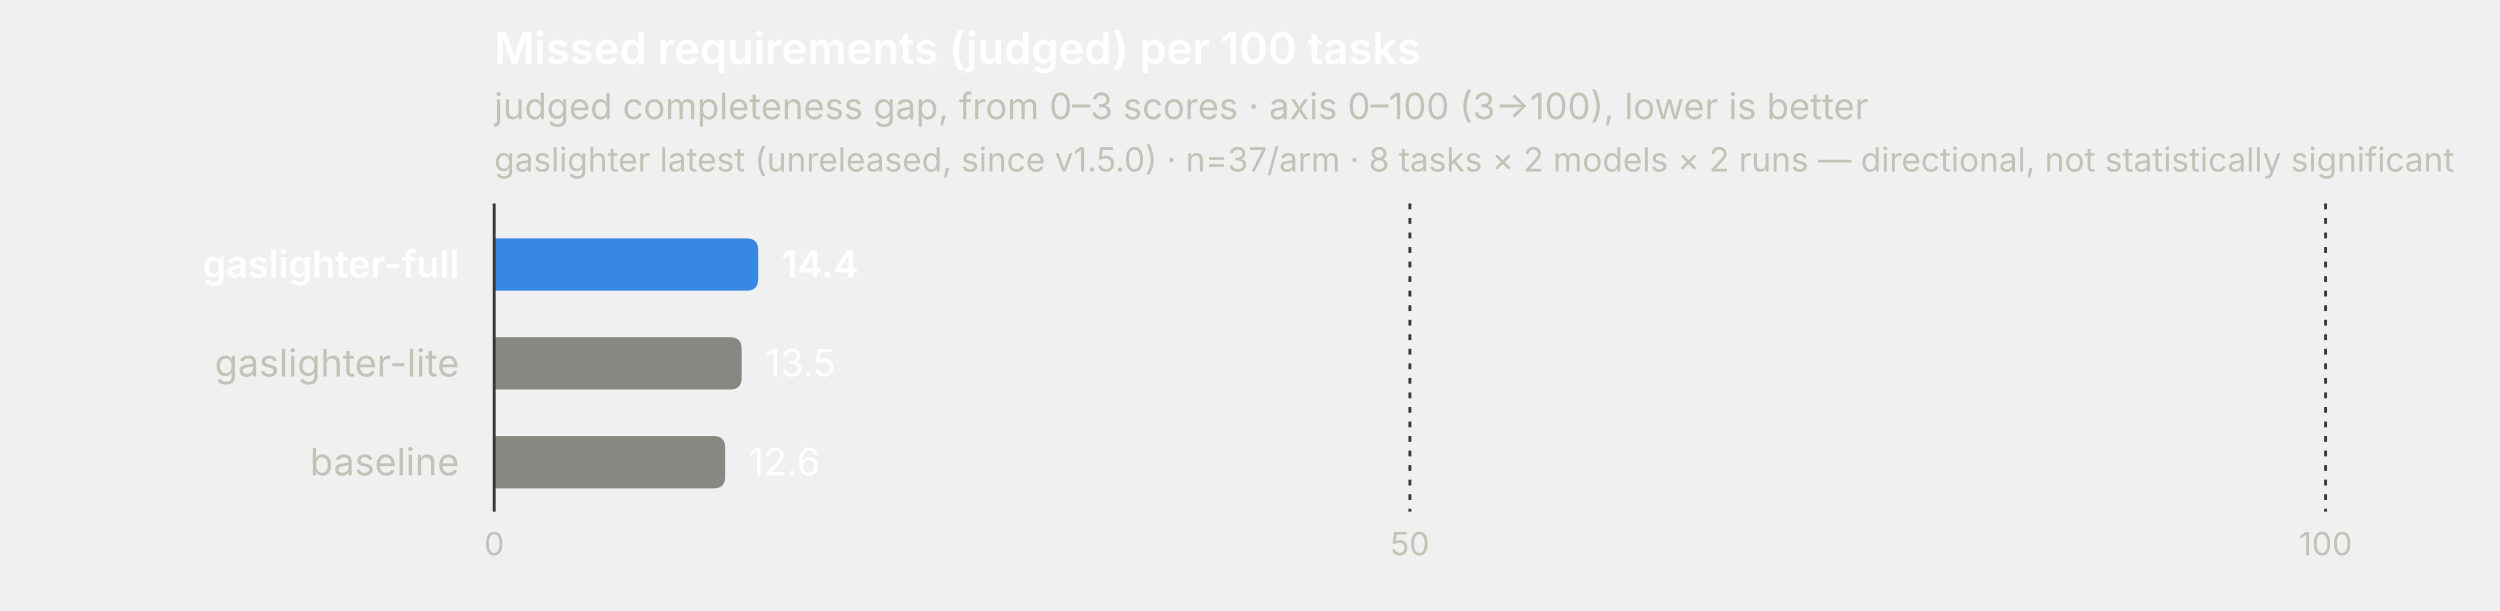
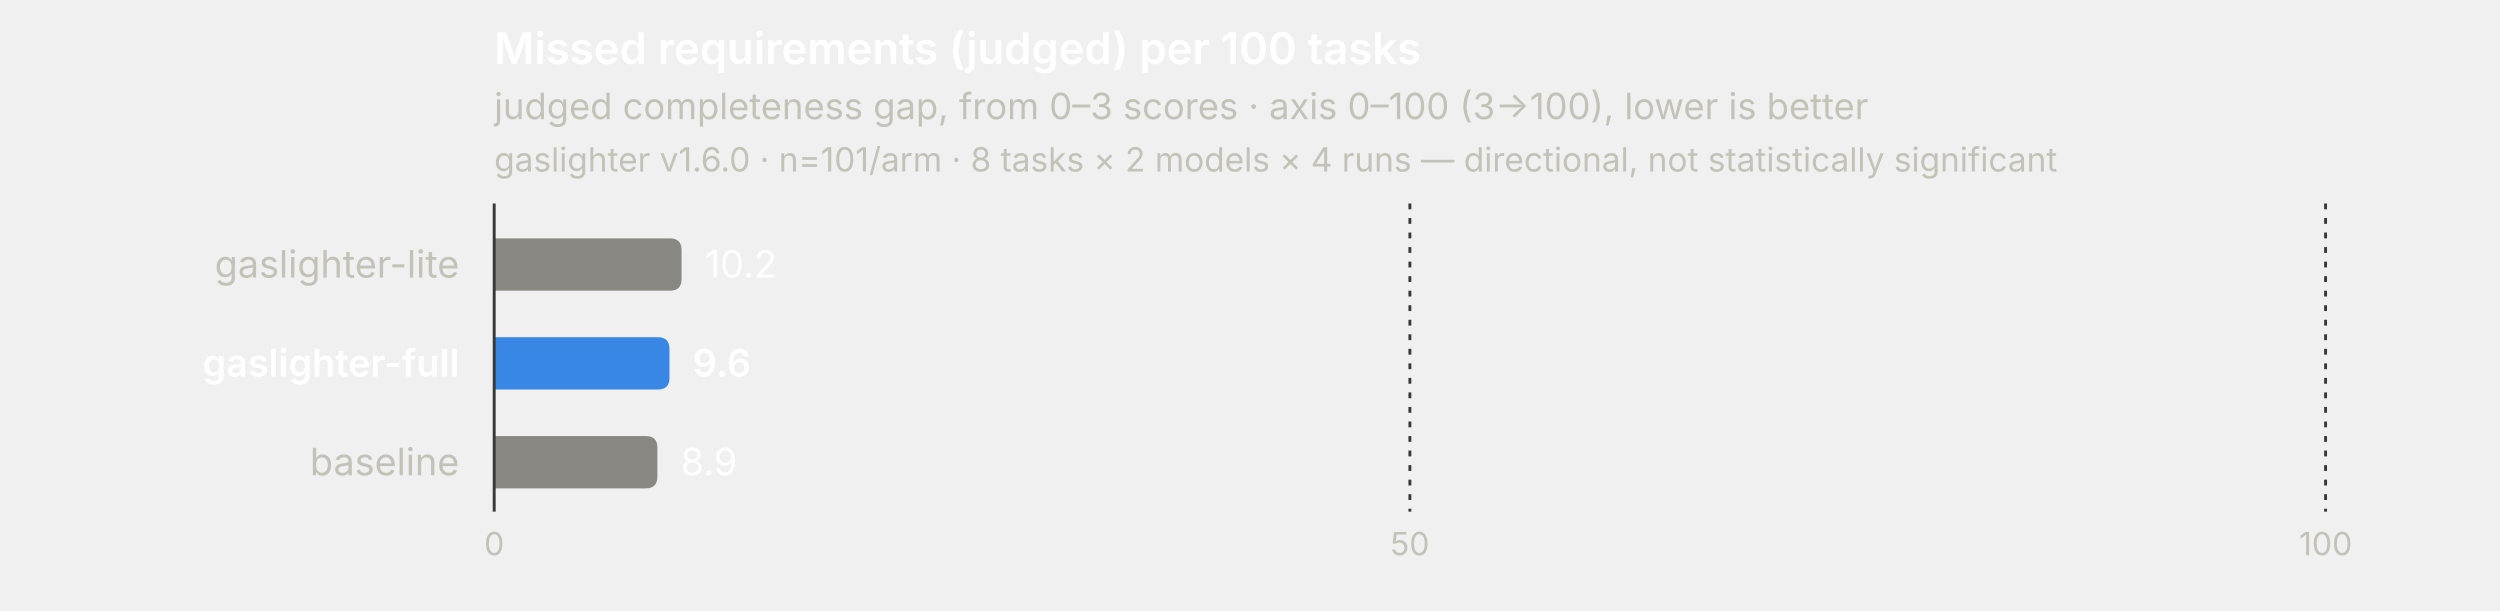
- <svg xmlns="http://www.w3.org/2000/svg" width="860" height="210" viewBox="0 0 860 210" role="img" aria-label="Missed requirements (judged) per 100 tasks by arm; baseline lowest at 12.6, gaslighter-full highest at 14.4.">
+ <svg xmlns="http://www.w3.org/2000/svg" width="860" height="210" viewBox="0 0 860 210" role="img" aria-label="Missed requirements (judged) per 100 tasks by arm; baseline lowest at 8.9, gaslighter-lite highest at 10.2.">
  <text x="170" y="22" font-family="system-ui, -apple-system, &quot;Segoe UI&quot;, sans-serif" font-size="15" font-weight="600" fill="#ffffff">Missed requirements (judged) per 100 tasks</text>
  <text x="170" y="41" font-family="system-ui, -apple-system, &quot;Segoe UI&quot;, sans-serif" font-size="12.5" fill="#c3c2b7">judged completeness gap, from 0–3 scores · axis 0–100 (3→100), lower is better</text>
-   <text x="170" y="59" font-family="system-ui, -apple-system, &quot;Segoe UI&quot;, sans-serif" font-size="11.5" fill="#c3c2b7">gaslighter latest (unreleased, since v1.5.0) · n=37/arm · 8 tasks × 2 models × 2 runs — directional, not statistically significant</text>
-   <text x="158" y="95.5" text-anchor="end" font-family="system-ui, -apple-system, &quot;Segoe UI&quot;, sans-serif" font-size="13" font-weight="600" fill="#ffffff">gaslighter-full</text>
-   <path d="M170,82.0 H256.811 Q260.811,82.0 260.811,86.0 V96.0 Q260.811,100.0 256.811,100.0 H170 Z" fill="#3987e5" />
-   <text x="268.811" y="95.5" font-family="system-ui, -apple-system, &quot;Segoe UI&quot;, sans-serif" font-size="13" font-weight="600" fill="#ffffff">14.4</text>
-   <text x="158" y="129.5" text-anchor="end" font-family="system-ui, -apple-system, &quot;Segoe UI&quot;, sans-serif" font-size="13" fill="#c3c2b7">gaslighter-lite</text>
-   <path d="M170,116.0 H251.135 Q255.135,116.0 255.135,120.0 V130.0 Q255.135,134.0 251.135,134.0 H170 Z" fill="#898781" />
-   <text x="263.135" y="129.5" font-family="system-ui, -apple-system, &quot;Segoe UI&quot;, sans-serif" font-size="13" fill="#ffffff">13.5</text>
+   <text x="170" y="59" font-family="system-ui, -apple-system, &quot;Segoe UI&quot;, sans-serif" font-size="11.5" fill="#c3c2b7">gaslighter v1.6.0 · n=101/arm · 8 tasks × 2 models × 4 runs — directional, not statistically significant</text>
+   <text x="158" y="95.5" text-anchor="end" font-family="system-ui, -apple-system, &quot;Segoe UI&quot;, sans-serif" font-size="13" fill="#c3c2b7">gaslighter-lite</text>
+   <path d="M170,82.0 H230.455 Q234.455,82.0 234.455,86.0 V96.0 Q234.455,100.0 230.455,100.0 H170 Z" fill="#898781" />
+   <text x="242.455" y="95.5" font-family="system-ui, -apple-system, &quot;Segoe UI&quot;, sans-serif" font-size="13" fill="#ffffff">10.2</text>
+   <text x="158" y="129.5" text-anchor="end" font-family="system-ui, -apple-system, &quot;Segoe UI&quot;, sans-serif" font-size="13" font-weight="600" fill="#ffffff">gaslighter-full</text>
+   <path d="M170,116.0 H226.297 Q230.297,116.0 230.297,120.0 V130.0 Q230.297,134.0 226.297,134.0 H170 Z" fill="#3987e5" />
+   <text x="238.297" y="129.5" font-family="system-ui, -apple-system, &quot;Segoe UI&quot;, sans-serif" font-size="13" font-weight="600" fill="#ffffff">9.6</text>
  <text x="158" y="163.5" text-anchor="end" font-family="system-ui, -apple-system, &quot;Segoe UI&quot;, sans-serif" font-size="13" fill="#c3c2b7">baseline</text>
-   <path d="M170,150.0 H245.459 Q249.459,150.0 249.459,154.0 V164.0 Q249.459,168.0 245.459,168.0 H170 Z" fill="#898781" />
-   <text x="257.459" y="163.5" font-family="system-ui, -apple-system, &quot;Segoe UI&quot;, sans-serif" font-size="13" fill="#ffffff">12.6</text>
+   <path d="M170,150.0 H222.139 Q226.139,150.0 226.139,154.0 V164.0 Q226.139,168.0 222.139,168.0 H170 Z" fill="#898781" />
+   <text x="234.139" y="163.5" font-family="system-ui, -apple-system, &quot;Segoe UI&quot;, sans-serif" font-size="13" fill="#ffffff">8.9</text>
  <line x1="170" y1="70" x2="170" y2="176" stroke="#383835" stroke-width="1" />
  <line x1="485.0" y1="70" x2="485.0" y2="176" stroke="#383835" stroke-width="1" stroke-dasharray="2 3" />
  <text x="485.0" y="191" text-anchor="middle" font-family="system-ui, -apple-system, &quot;Segoe UI&quot;, sans-serif" font-size="11" fill="#c3c2b7">50</text>
  <line x1="800.0" y1="70" x2="800.0" y2="176" stroke="#383835" stroke-width="1" stroke-dasharray="2 3" />
  <text x="800.0" y="191" text-anchor="middle" font-family="system-ui, -apple-system, &quot;Segoe UI&quot;, sans-serif" font-size="11" fill="#c3c2b7">100</text>
  <text x="170" y="191" text-anchor="middle" font-family="system-ui, -apple-system, &quot;Segoe UI&quot;, sans-serif" font-size="11" fill="#c3c2b7">0</text>
</svg>
